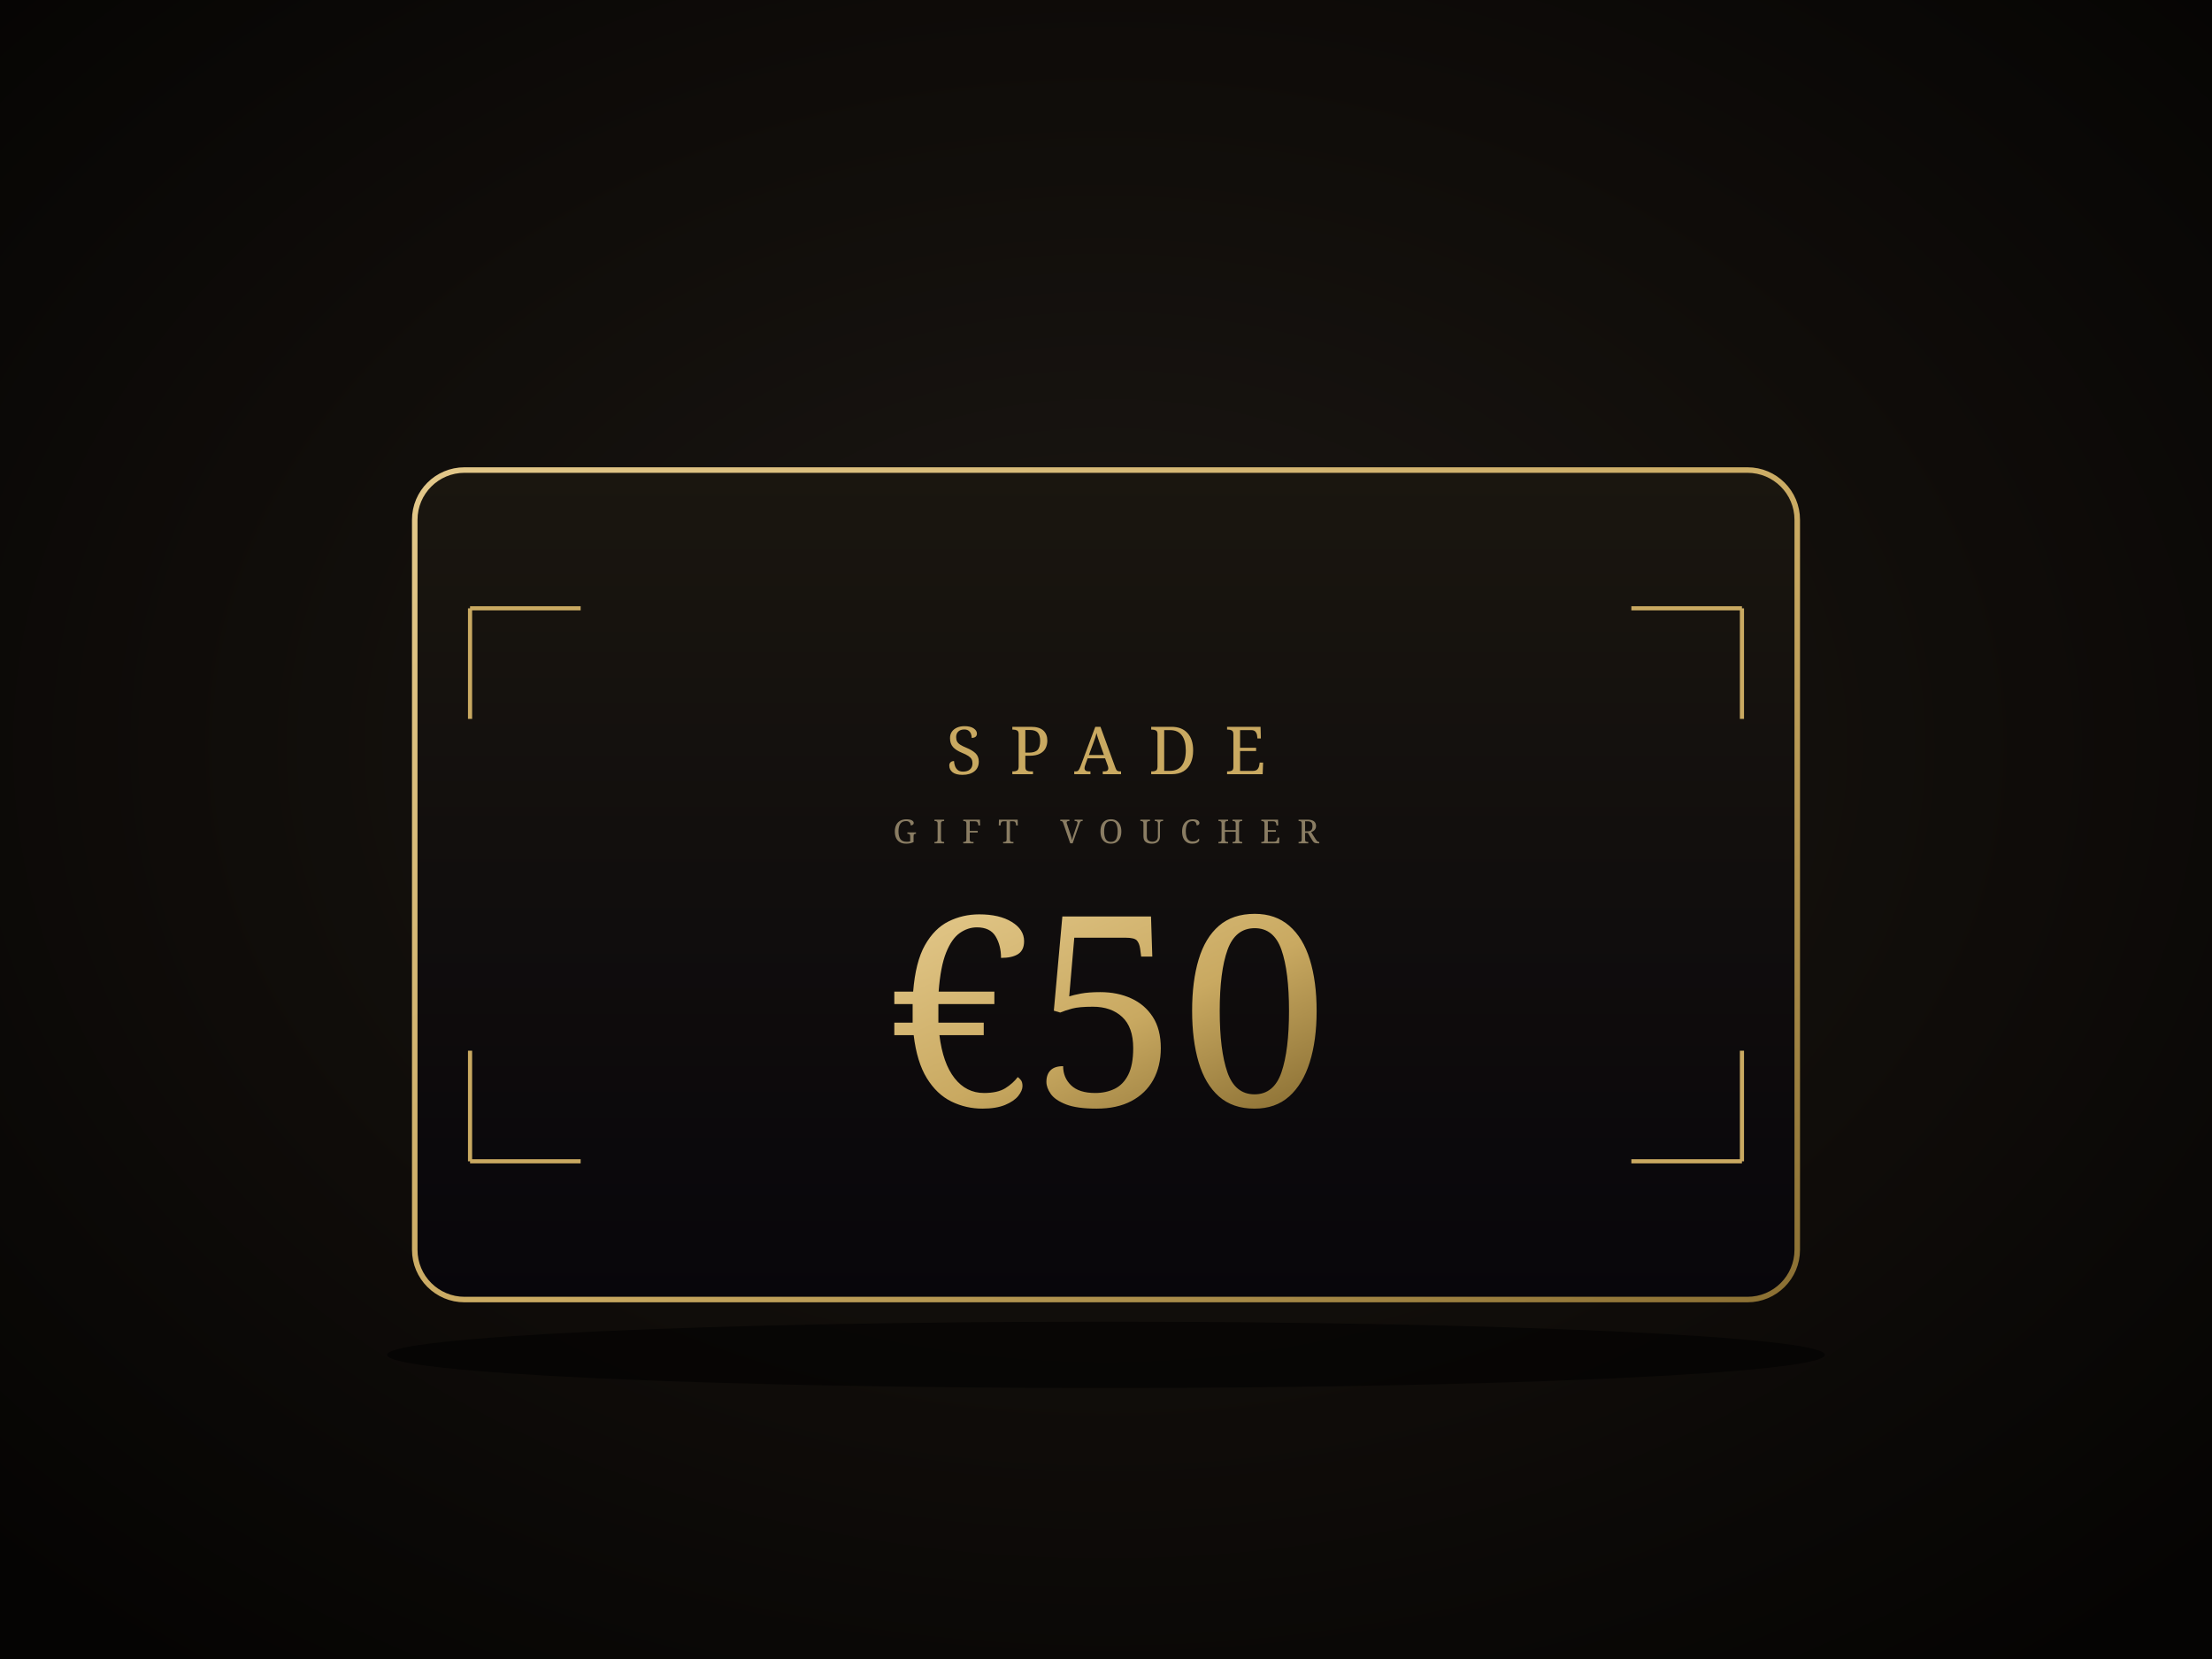
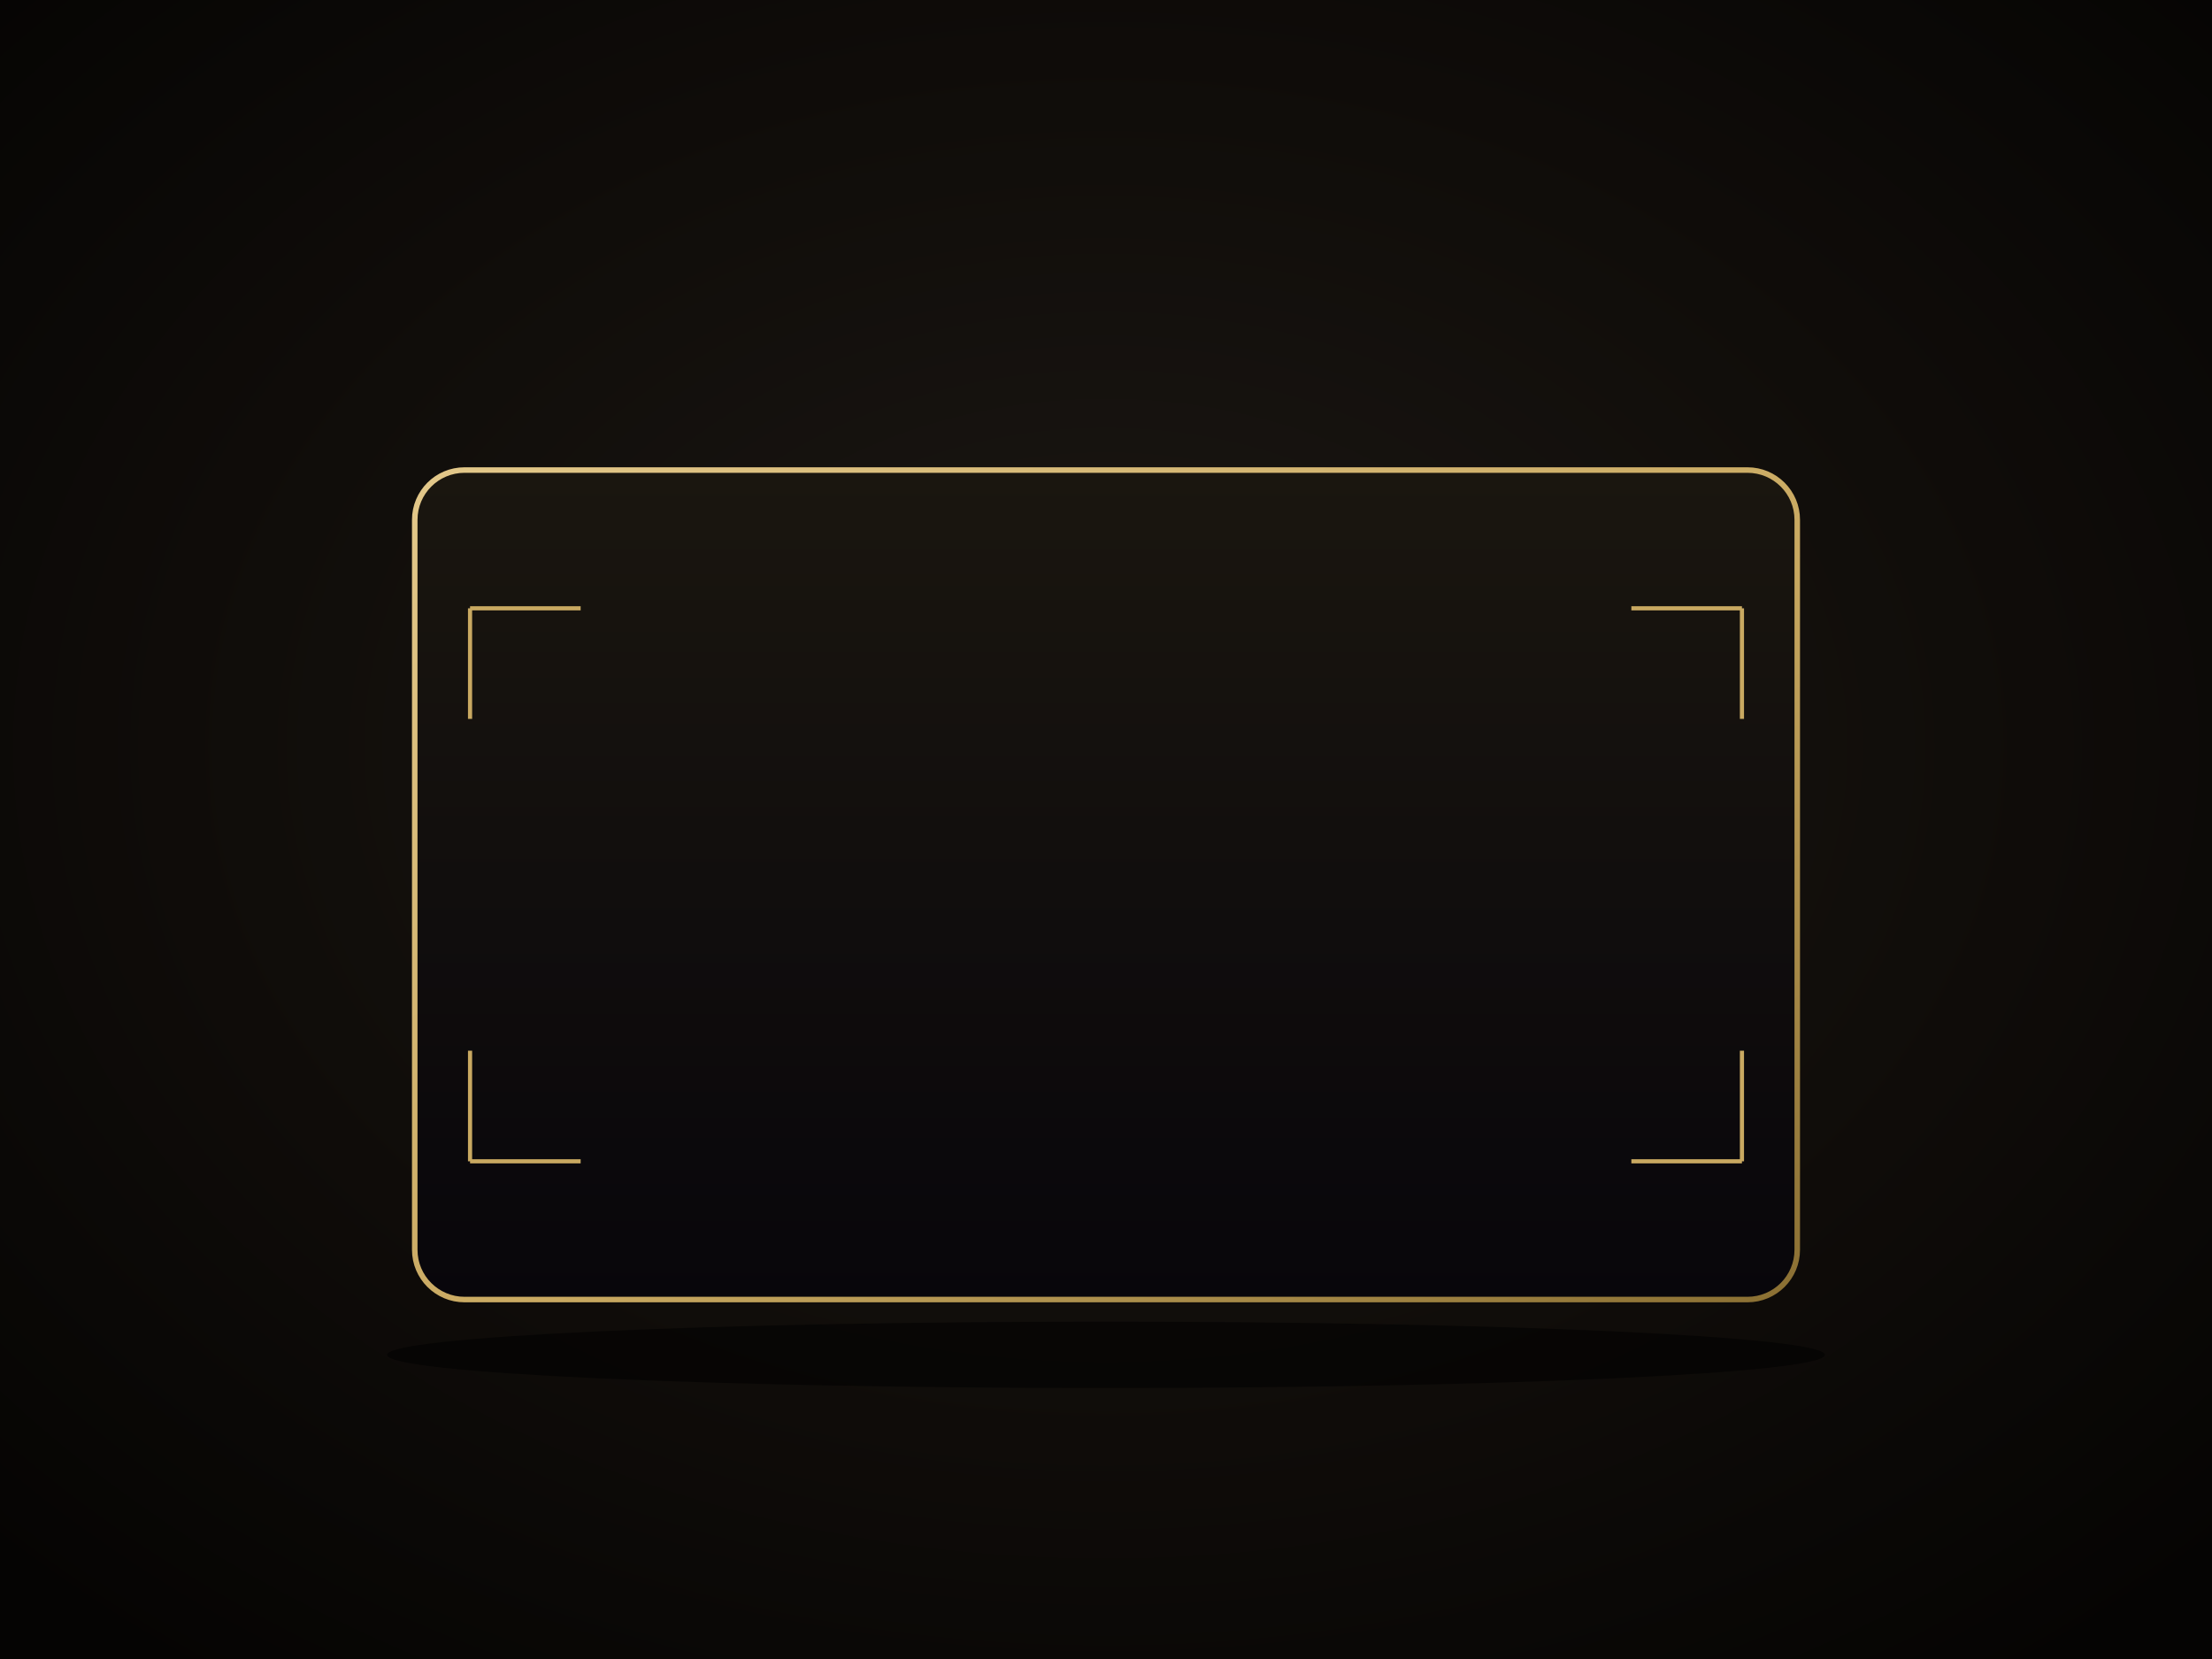
<svg xmlns="http://www.w3.org/2000/svg" viewBox="0 0 800 600" width="800" height="600">
  <defs>
    <radialGradient id="bg" cx="50%" cy="45%" r="70%">
      <stop offset="0%" stop-color="#1c1814" />
      <stop offset="60%" stop-color="#0f0c09" />
      <stop offset="100%" stop-color="#050403" />
    </radialGradient>
    <linearGradient id="gold" x1="0" y1="0" x2="1" y2="1">
      <stop offset="0%" stop-color="#e3c88a" />
      <stop offset="55%" stop-color="#c9a961" />
      <stop offset="100%" stop-color="#8a6f33" />
    </linearGradient>
    <linearGradient id="card" x1="0" y1="0" x2="0" y2="1">
      <stop offset="0%" stop-color="#1a160f" />
      <stop offset="100%" stop-color="#08060b" />
    </linearGradient>
  </defs>
  <rect width="800" height="600" fill="url(#bg)" />
  <ellipse cx="400" cy="490" rx="260" ry="12" fill="#000" opacity="0.55" />
  <rect x="150" y="170" width="500" height="300" rx="18" fill="url(#card)" stroke="url(#gold)" stroke-width="2" />
  <path d="M170 220 L210 220 M170 220 L170 260" stroke="#c9a961" stroke-width="1.5" fill="none" />
  <path d="M630 220 L590 220 M630 220 L630 260" stroke="#c9a961" stroke-width="1.5" fill="none" />
  <path d="M170 420 L210 420 M170 420 L170 380" stroke="#c9a961" stroke-width="1.5" fill="none" />
  <path d="M630 420 L590 420 M630 420 L630 380" stroke="#c9a961" stroke-width="1.5" fill="none" />
-   <text x="400" y="280" text-anchor="middle" font-family="Georgia, serif" font-size="24" fill="#c9a961" letter-spacing="10">SPADE</text>
-   <text x="400" y="305" text-anchor="middle" font-family="Georgia, serif" font-size="12" fill="#8a7d63" letter-spacing="6">GIFT VOUCHER</text>
-   <text x="400" y="400" text-anchor="middle" font-family="Georgia, serif" font-size="96" fill="url(#gold)" font-weight="300">€50</text>
</svg>
